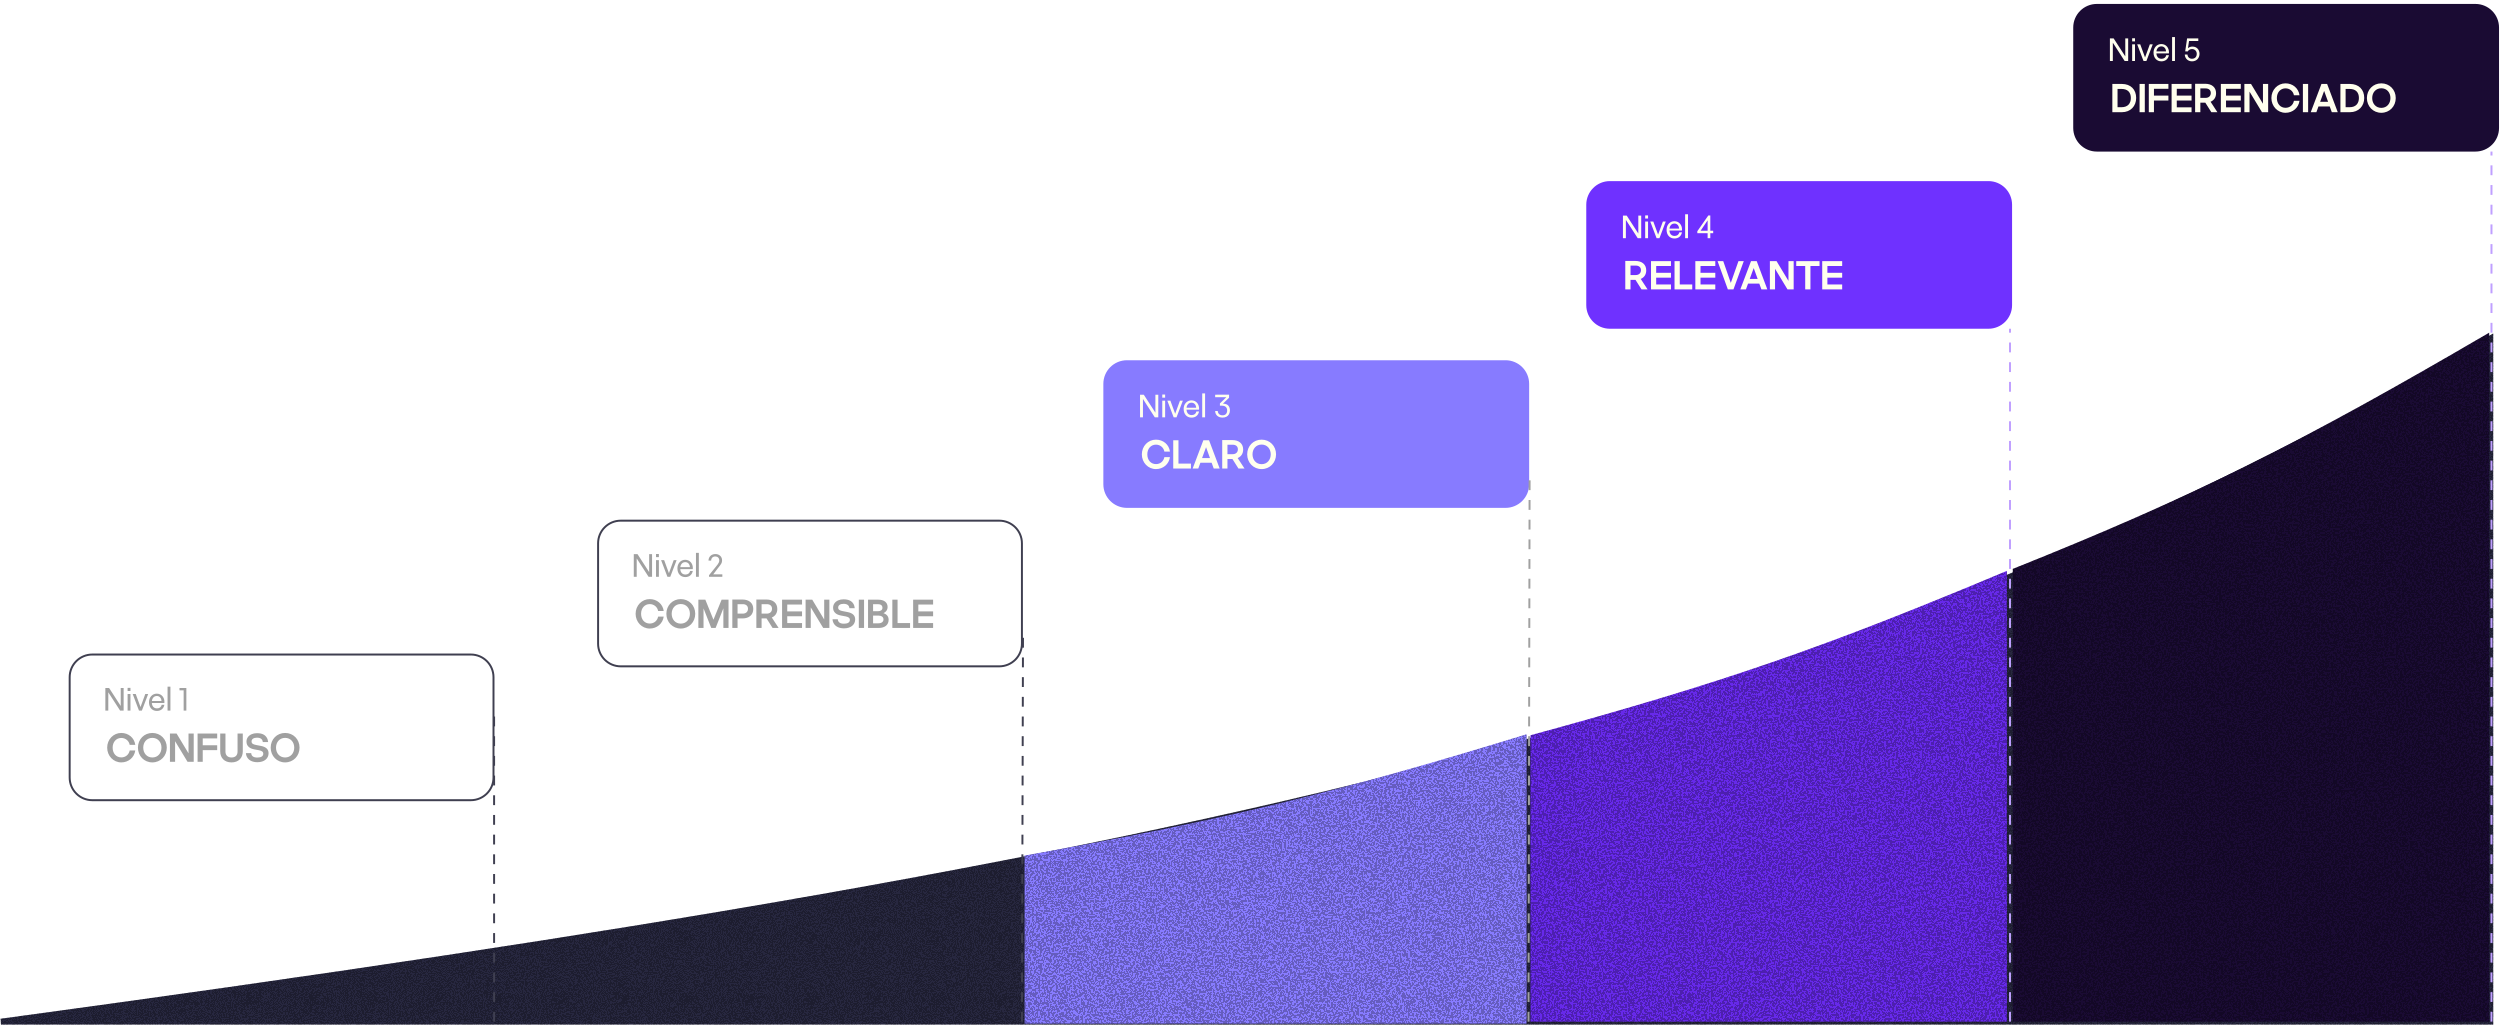
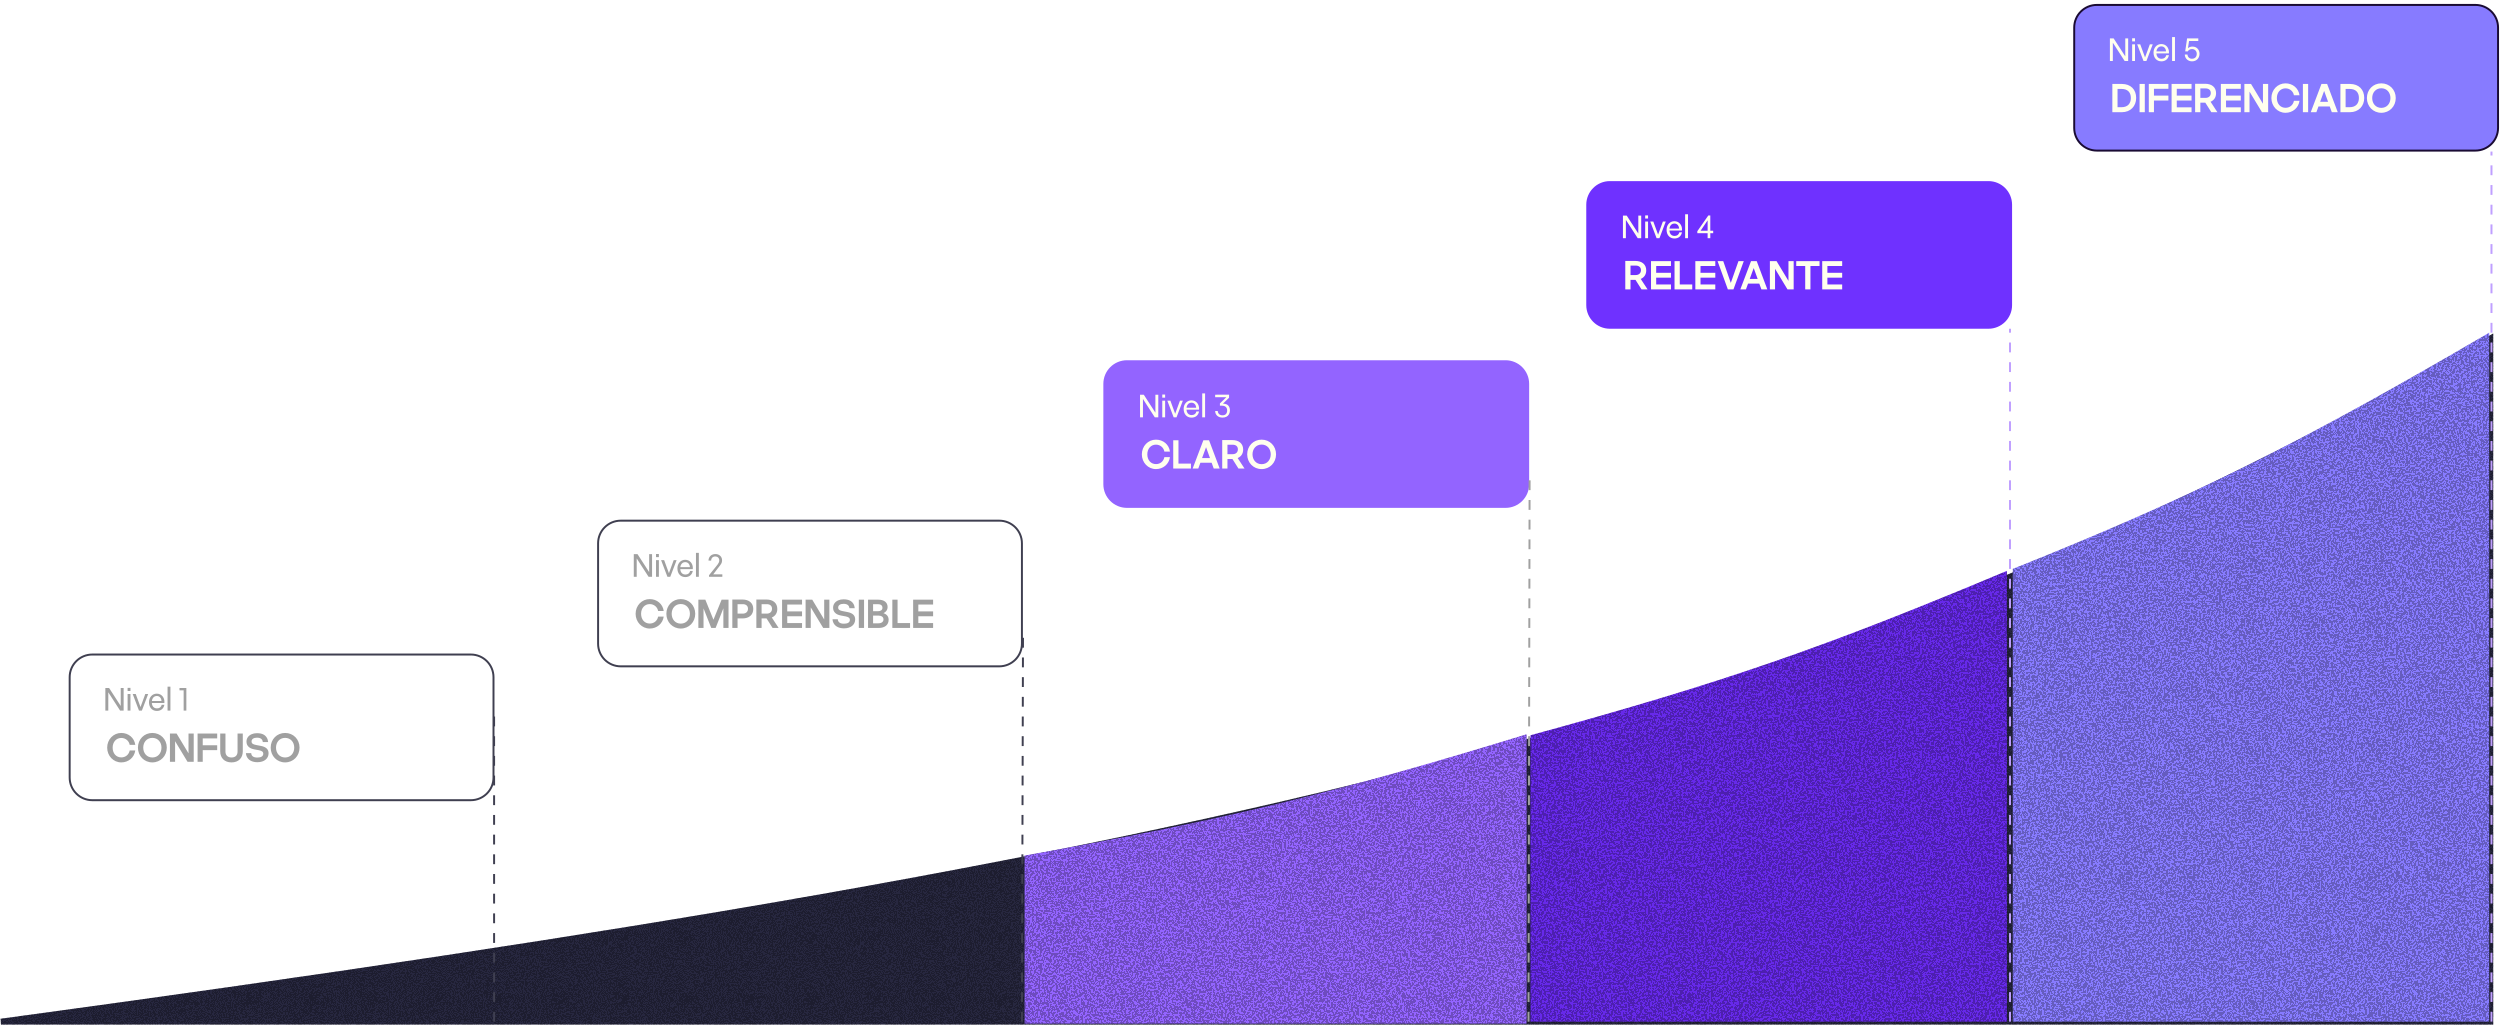
<svg xmlns="http://www.w3.org/2000/svg" width="1270" height="521" viewBox="0 0 1270 521" fill="none">
  <g filter="url(#filter0_n_4487_11556)">
    <path d="M1265.06 519H0.5C638.661 432.535 933.625 362.718 1265.06 172V519Z" fill="#27273F" />
    <path d="M1265.06 519H0.5C638.661 432.535 933.625 362.718 1265.06 172V519Z" stroke="#27273F" stroke-width="3" />
  </g>
  <rect x="806.324" y="92.5" width="215.307" height="74" rx="11.5" fill="#6F31FF" stroke="#6F31FF" />
  <path d="M833.737 121H831.961L825.945 111.688V121H824.457V109.512H826.361L832.265 118.632V109.512H833.737V121ZM835.754 111.032V109.432H837.21V111.032H835.754ZM837.21 112.536V121H835.754V112.536H837.21ZM844.743 112.536H846.215L842.999 121H841.543L838.327 112.536H839.879L842.311 119.176L844.743 112.536ZM850.619 121.16C848.219 121.16 846.619 119.384 846.619 116.712C846.619 114.232 848.299 112.376 850.571 112.376C851.803 112.376 852.811 112.872 853.515 113.72C854.203 114.568 854.459 115.592 854.459 116.552C854.459 116.744 854.443 116.936 854.427 117.128H848.075C848.107 117.64 848.203 118.072 848.379 118.44C848.779 119.336 849.563 119.864 850.667 119.864C851.963 119.864 852.827 119.208 853.083 118.04H854.443C854.043 120.04 852.603 121.16 850.619 121.16ZM848.091 116.12H852.971C852.907 114.632 851.995 113.56 850.571 113.56C849.547 113.56 848.811 114.12 848.379 115.016C848.235 115.32 848.139 115.688 848.091 116.12ZM857.506 108.84V121H856.05V108.84H857.506ZM870.304 117.208V118.472H868.832V121H867.472V118.472H862.24V117.464L867.824 109.464H868.832V117.208H870.304ZM867.472 111.928L863.904 117.208H867.472V111.928Z" fill="#FFFFEE" />
  <path d="M830.784 142.16H828.304V147H825.644V132.56H830.784C834.124 132.56 836.284 134.34 836.284 137.34C836.284 139.4 835.324 140.82 833.704 141.6C833.624 141.62 833.544 141.66 833.484 141.68L836.964 147H833.884L830.824 142.16H830.784ZM830.964 134.92H828.304V139.72H830.964C832.464 139.72 833.604 138.84 833.604 137.24C833.604 135.74 832.544 134.92 830.964 134.92ZM841.351 144.52H848.851V147H838.711V132.64H848.851V135.12H841.351L841.331 138.58H848.851V141.06H841.331L841.351 144.52ZM859.663 144.52V147H850.663V132.64H853.323V144.52H859.663ZM863.871 144.52H871.371V147H861.231V132.64H871.371V135.12H863.871L863.851 138.58H871.371V141.06H863.851L863.871 144.52ZM883.143 132.64H885.843L880.603 147H877.743L872.523 132.64H875.403L879.243 143.72L883.143 132.64ZM886.946 147H884.086L889.526 132.64H892.406L897.806 147H894.786L893.726 144.08H888.006L886.946 147ZM890.886 136.18L888.866 141.7H892.886L890.886 136.18ZM911.181 147H908.041L901.721 136.54V147H899.101V132.64H902.481L908.541 142.7V132.64H911.181V147ZM919.705 135.12V147H917.045V135.12H912.485V132.64H924.325V135.12H919.705ZM928.324 144.52H935.824V147H925.684V132.64H935.824V135.12H928.324L928.304 138.58H935.824V141.06H928.304L928.324 144.52Z" fill="#FFFFEE" />
-   <rect x="561" y="183.5" width="215.307" height="74" rx="11.5" fill="#877BFF" stroke="#877BFF" />
+   <rect x="560.5" y="183" width="216.307" height="75" rx="12" fill="#9364FF" />
  <path d="M588.413 212H586.637L580.621 202.688V212H579.133V200.512H581.037L586.941 209.632V200.512H588.413V212ZM590.43 202.032V200.432H591.886V202.032H590.43ZM591.886 203.536V212H590.43V203.536H591.886ZM599.419 203.536H600.891L597.675 212H596.219L593.003 203.536H594.555L596.987 210.176L599.419 203.536ZM605.294 212.16C602.894 212.16 601.294 210.384 601.294 207.712C601.294 205.232 602.974 203.376 605.246 203.376C606.478 203.376 607.486 203.872 608.19 204.72C608.878 205.568 609.134 206.592 609.134 207.552C609.134 207.744 609.118 207.936 609.102 208.128H602.75C602.782 208.64 602.878 209.072 603.054 209.44C603.454 210.336 604.238 210.864 605.342 210.864C606.638 210.864 607.502 210.208 607.758 209.04H609.118C608.718 211.04 607.278 212.16 605.294 212.16ZM602.766 207.12H607.646C607.582 205.632 606.67 204.56 605.246 204.56C604.222 204.56 603.486 205.12 603.054 206.016C602.91 206.32 602.814 206.688 602.766 207.12ZM612.182 199.84V212H610.726V199.84H612.182ZM621.044 212.144C618.836 212.144 617.332 210.816 617.3 208.8H618.628C618.692 210.144 619.636 210.976 621.044 210.976C622.516 210.976 623.396 210.096 623.396 208.48C623.396 206.992 622.404 206.096 620.804 206.096H619.716V204.928L622.932 201.84V201.792H617.3V200.512L624.372 200.48V202.048L621.252 205.056C622.58 205.088 623.508 205.44 624.036 206.096C624.548 206.752 624.804 207.536 624.804 208.448C624.804 209.92 624.148 211.152 623.012 211.712C622.452 212 621.796 212.144 621.044 212.144Z" fill="#FFFFEE" />
  <path d="M587.219 238.3C583.219 238.3 580.059 235 580.059 230.8C580.059 226.62 583.219 223.34 587.219 223.34C590.879 223.34 593.859 225.8 594.339 229.4H591.499C591.159 227.36 589.379 225.88 587.239 225.88C584.659 225.88 582.839 227.92 582.839 230.8C582.839 233.72 584.619 235.76 587.239 235.76C589.439 235.76 591.099 234.32 591.499 232.22H594.339C593.819 235.82 590.899 238.3 587.219 238.3ZM605.003 235.52V238H596.003V223.64H598.663V235.52H605.003ZM608.731 238H605.871L611.311 223.64H614.191L619.591 238H616.571L615.511 235.08H609.791L608.731 238ZM612.671 227.18L610.651 232.7H614.671L612.671 227.18ZM626.026 233.16H623.546V238H620.886V223.56H626.026C629.366 223.56 631.526 225.34 631.526 228.34C631.526 230.4 630.566 231.82 628.946 232.6C628.866 232.62 628.786 232.66 628.726 232.68L632.206 238H629.126L626.066 233.16H626.026ZM626.206 225.92H623.546V230.72H626.206C627.706 230.72 628.846 229.84 628.846 228.24C628.846 226.74 627.786 225.92 626.206 225.92ZM640.894 238.3C636.754 238.3 633.574 235.06 633.574 230.8C633.574 226.54 636.754 223.34 640.894 223.34C645.054 223.34 648.234 226.54 648.234 230.8C648.234 235.06 645.054 238.3 640.894 238.3ZM640.894 235.8C643.734 235.8 645.534 233.58 645.534 230.8C645.534 228.04 643.734 225.84 640.894 225.84C638.074 225.84 636.274 228.04 636.274 230.8C636.274 233.58 638.074 235.8 640.894 235.8Z" fill="#FFFFEE" />
-   <rect x="1053.7" y="2.5" width="215.307" height="74" rx="11.5" fill="#1A0B33" stroke="#1A0B33" />
+   <rect x="1053.7" y="2.5" width="215.307" height="74" rx="11.5" fill="#877BFF" stroke="#1A0B33" />
  <path d="M1081.11 31H1079.33L1073.32 21.688V31H1071.83V19.512H1073.73L1079.64 28.632V19.512H1081.11V31ZM1083.13 21.032V19.432H1084.58V21.032H1083.13ZM1084.58 22.536V31H1083.13V22.536H1084.58ZM1092.11 22.536H1093.59L1090.37 31H1088.91L1085.7 22.536H1087.25L1089.68 29.176L1092.11 22.536ZM1097.99 31.16C1095.59 31.16 1093.99 29.384 1093.99 26.712C1093.99 24.232 1095.67 22.376 1097.94 22.376C1099.17 22.376 1100.18 22.872 1100.89 23.72C1101.57 24.568 1101.83 25.592 1101.83 26.552C1101.83 26.744 1101.81 26.936 1101.8 27.128H1095.45C1095.48 27.64 1095.57 28.072 1095.75 28.44C1096.15 29.336 1096.93 29.864 1098.04 29.864C1099.33 29.864 1100.2 29.208 1100.45 28.04H1101.81C1101.41 30.04 1099.97 31.16 1097.99 31.16ZM1095.46 26.12H1100.34C1100.28 24.632 1099.37 23.56 1097.94 23.56C1096.92 23.56 1096.18 24.12 1095.75 25.016C1095.61 25.32 1095.51 25.688 1095.46 26.12ZM1104.88 18.84V31H1103.42V18.84H1104.88ZM1113.55 31.16C1111.5 31.16 1109.93 29.704 1109.87 27.704H1111.23C1111.34 29.032 1112.25 29.848 1113.53 29.848C1115.12 29.848 1115.95 28.776 1115.95 27.352C1115.95 26.04 1115.05 24.92 1113.55 24.92C1112.54 24.92 1111.77 25.416 1111.34 26.136L1110.08 26.088L1111.04 19.512H1116.73V20.824H1112.03L1111.48 24.488C1112.11 23.912 1112.96 23.656 1113.74 23.656C1116.04 23.656 1117.36 25.352 1117.36 27.336C1117.36 29.432 1115.93 31.16 1113.55 31.16Z" fill="#FFFFEE" />
  <path d="M1077.89 57H1073.07V42.64H1077.89C1082.47 42.64 1085.17 45.54 1085.17 49.76C1085.17 53.9 1082.35 57 1077.89 57ZM1077.77 45.18H1075.71V54.46H1077.77C1080.85 54.46 1082.47 52.62 1082.47 49.76C1082.47 46.92 1080.85 45.18 1077.77 45.18ZM1089.56 42.64V57H1086.9V42.64H1089.56ZM1094.21 51.06V57H1091.59V42.64H1101.55V45.12H1094.21V48.58H1101.55V51.06H1094.21ZM1105.81 54.52H1113.31V57H1103.17V42.64H1113.31V45.12H1105.81L1105.79 48.58H1113.31V51.06H1105.79L1105.81 54.52ZM1120.26 52.16H1117.78V57H1115.12V42.56H1120.26C1123.6 42.56 1125.76 44.34 1125.76 47.34C1125.76 49.4 1124.8 50.82 1123.18 51.6C1123.1 51.62 1123.02 51.66 1122.96 51.68L1126.44 57H1123.36L1120.3 52.16H1120.26ZM1120.44 44.92H1117.78V49.72H1120.44C1121.94 49.72 1123.08 48.84 1123.08 47.24C1123.08 45.74 1122.02 44.92 1120.44 44.92ZM1130.83 54.52H1138.33V57H1128.19V42.64H1138.33V45.12H1130.83L1130.81 48.58H1138.33V51.06H1130.81L1130.83 54.52ZM1152.22 57H1149.08L1142.76 46.54V57H1140.14V42.64H1143.52L1149.58 52.7V42.64H1152.22V57ZM1161.03 57.3C1157.03 57.3 1153.87 54 1153.87 49.8C1153.87 45.62 1157.03 42.34 1161.03 42.34C1164.69 42.34 1167.67 44.8 1168.15 48.4H1165.31C1164.97 46.36 1163.19 44.88 1161.05 44.88C1158.47 44.88 1156.65 46.92 1156.65 49.8C1156.65 52.72 1158.43 54.76 1161.05 54.76C1163.25 54.76 1164.91 53.32 1165.31 51.22H1168.15C1167.63 54.82 1164.71 57.3 1161.03 57.3ZM1172.53 42.64V57H1169.87V42.64H1172.53ZM1176.72 57H1173.86L1179.3 42.64H1182.18L1187.58 57H1184.56L1183.5 54.08H1177.78L1176.72 57ZM1180.66 46.18L1178.64 51.7H1182.66L1180.66 46.18ZM1193.75 57H1188.93V42.64H1193.75C1198.33 42.64 1201.03 45.54 1201.03 49.76C1201.03 53.9 1198.21 57 1193.75 57ZM1193.63 45.18H1191.57V54.46H1193.63C1196.71 54.46 1198.33 52.62 1198.33 49.76C1198.33 46.92 1196.71 45.18 1193.63 45.18ZM1209.7 57.3C1205.56 57.3 1202.38 54.06 1202.38 49.8C1202.38 45.54 1205.56 42.34 1209.7 42.34C1213.86 42.34 1217.04 45.54 1217.04 49.8C1217.04 54.06 1213.86 57.3 1209.7 57.3ZM1209.7 54.8C1212.54 54.8 1214.34 52.58 1214.34 49.8C1214.34 47.04 1212.54 44.84 1209.7 44.84C1206.88 44.84 1205.08 47.04 1205.08 49.8C1205.08 52.58 1206.88 54.8 1209.7 54.8Z" fill="#FFFFEE" />
  <path d="M331.241 293H329.465L323.449 283.688V293H321.961V281.512H323.865L329.769 290.632V281.512H331.241V293ZM333.258 283.032V281.432H334.714V283.032H333.258ZM334.714 284.536V293H333.258V284.536H334.714ZM342.247 284.536H343.719L340.503 293H339.047L335.831 284.536H337.383L339.815 291.176L342.247 284.536ZM348.123 293.16C345.723 293.16 344.123 291.384 344.123 288.712C344.123 286.232 345.803 284.376 348.075 284.376C349.307 284.376 350.315 284.872 351.019 285.72C351.707 286.568 351.963 287.592 351.963 288.552C351.963 288.744 351.947 288.936 351.931 289.128H345.579C345.611 289.64 345.707 290.072 345.883 290.44C346.283 291.336 347.067 291.864 348.171 291.864C349.467 291.864 350.331 291.208 350.587 290.04H351.947C351.547 292.04 350.107 293.16 348.123 293.16ZM345.595 288.12H350.475C350.411 286.632 349.499 285.56 348.075 285.56C347.051 285.56 346.315 286.12 345.883 287.016C345.739 287.32 345.643 287.688 345.595 288.12ZM355.01 280.84V293H353.554V280.84H355.01ZM362.336 291.752H366.944V293H360.176V292.216L363.6 287.976C364.432 286.952 364.864 286.424 365.168 285.736C365.312 285.4 365.392 285.064 365.392 284.728C365.392 283.464 364.576 282.68 363.376 282.68C362.112 282.68 361.264 283.528 361.264 284.792H359.92C359.92 282.856 361.376 281.448 363.424 281.448C365.376 281.448 366.816 282.776 366.816 284.616C366.816 286.056 366.336 286.584 364.656 288.696L362.336 291.752Z" fill="#A0A0A0" />
  <path d="M330.051 319.3C326.051 319.3 322.891 316 322.891 311.8C322.891 307.62 326.051 304.34 330.051 304.34C333.711 304.34 336.691 306.8 337.171 310.4H334.331C333.991 308.36 332.211 306.88 330.071 306.88C327.491 306.88 325.671 308.92 325.671 311.8C325.671 314.72 327.451 316.76 330.071 316.76C332.271 316.76 333.931 315.32 334.331 313.22H337.171C336.651 316.82 333.731 319.3 330.051 319.3ZM345.835 319.3C341.695 319.3 338.515 316.06 338.515 311.8C338.515 307.54 341.695 304.34 345.835 304.34C349.995 304.34 353.175 307.54 353.175 311.8C353.175 316.06 349.995 319.3 345.835 319.3ZM345.835 316.8C348.675 316.8 350.475 314.58 350.475 311.8C350.475 309.04 348.675 306.84 345.835 306.84C343.015 306.84 341.215 309.04 341.215 311.8C341.215 314.58 343.015 316.8 345.835 316.8ZM363.533 319H361.313L357.393 309.06V319H354.773V304.64H358.313L362.433 314.82L366.573 304.64H370.093V319H367.473V309.02L363.533 319ZM377.159 314.16H374.679V319H372.019V304.56H377.159C380.499 304.56 382.659 306.34 382.659 309.34C382.659 312.4 380.499 314.16 377.159 314.16ZM377.339 306.92H374.679V311.72H377.339C378.839 311.72 379.979 310.84 379.979 309.24C379.979 307.74 378.919 306.92 377.339 306.92ZM389.366 314.16H386.886V319H384.226V304.56H389.366C392.706 304.56 394.866 306.34 394.866 309.34C394.866 311.4 393.906 312.82 392.286 313.6C392.206 313.62 392.126 313.66 392.066 313.68L395.546 319H392.466L389.406 314.16H389.366ZM389.546 306.92H386.886V311.72H389.546C391.046 311.72 392.186 310.84 392.186 309.24C392.186 307.74 391.126 306.92 389.546 306.92ZM399.933 316.52H407.433V319H397.293V304.64H407.433V307.12H399.933L399.913 310.58H407.433V313.06H399.913L399.933 316.52ZM421.325 319H418.185L411.865 308.54V319H409.245V304.64H412.625L418.685 314.7V304.64H421.325V319ZM434.43 314.66C434.43 317.28 432.31 319.2 428.77 319.2C426.43 319.2 424.63 318.38 423.69 316.94C423.23 316.24 422.97 315.46 422.93 314.6H425.61C425.71 316.12 426.79 316.84 428.73 316.84C430.57 316.84 431.73 316.2 431.73 314.92C431.73 313.88 431.01 313.42 429.55 313.12L427.27 312.7C425.99 312.46 425.07 312.08 424.37 311.44C423.65 310.82 423.21 309.94 423.21 308.74C423.21 307.08 424.15 305.72 425.77 305C426.57 304.64 427.47 304.46 428.45 304.46H428.55C431.13 304.46 432.59 305.28 433.47 306.64C433.91 307.34 434.15 308.12 434.21 308.98H431.49C431.41 307.58 430.43 306.74 428.55 306.74C426.79 306.74 425.79 307.5 425.79 308.64C425.79 309.86 426.77 310.18 428.13 310.46L430.51 310.92C432.99 311.4 434.43 312.52 434.43 314.66ZM438.938 304.64V319H436.278V304.64H438.938ZM451.425 314.82C451.425 317.46 449.465 319 446.405 319H440.965V304.64H446.165C449.125 304.64 450.905 306 450.905 308.42C450.905 309.76 450.145 310.86 448.805 311.5C450.505 312.04 451.425 313.22 451.425 314.82ZM445.965 306.92H443.525V310.5H445.965C447.405 310.5 448.285 309.88 448.285 308.76C448.285 307.54 447.405 306.92 445.965 306.92ZM446.225 312.72H443.525V316.64H446.225C447.805 316.64 448.805 315.88 448.805 314.66C448.805 313.44 447.805 312.72 446.225 312.72ZM462.308 316.52V319H453.308V304.64H455.968V316.52H462.308ZM466.515 316.52H474.015V319H463.875V304.64H474.015V307.12H466.515L466.495 310.58H474.015V313.06H466.495L466.515 316.52Z" fill="#A0A0A0" />
  <rect x="303.832" y="264.5" width="215.307" height="74" rx="11.5" stroke="#3F3F50" />
  <g filter="url(#filter1_n_4487_11556)">
    <path d="M251.5 520H0L251.5 482V520Z" fill="#27273F" />
  </g>
  <line x1="251" y1="519" x2="251" y2="364" stroke="#3F3F50" stroke-dasharray="5 5" />
  <path d="M62.803 361H61.027L55.011 351.688V361H53.523V349.512H55.427L61.331 358.632V349.512H62.803V361ZM64.82 351.032V349.432H66.276V351.032H64.82ZM66.276 352.536V361H64.82V352.536H66.276ZM73.809 352.536H75.281L72.065 361H70.609L67.393 352.536H68.945L71.377 359.176L73.809 352.536ZM79.685 361.16C77.285 361.16 75.685 359.384 75.685 356.712C75.685 354.232 77.365 352.376 79.637 352.376C80.869 352.376 81.877 352.872 82.581 353.72C83.269 354.568 83.525 355.592 83.525 356.552C83.525 356.744 83.509 356.936 83.493 357.128H77.141C77.173 357.64 77.269 358.072 77.445 358.44C77.845 359.336 78.629 359.864 79.733 359.864C81.029 359.864 81.893 359.208 82.149 358.04H83.509C83.109 360.04 81.669 361.16 79.685 361.16ZM77.157 356.12H82.037C81.973 354.632 81.061 353.56 79.637 353.56C78.613 353.56 77.877 354.12 77.445 355.016C77.301 355.32 77.205 355.688 77.157 356.12ZM86.573 348.84V361H85.117V348.84H86.573ZM94.667 349.512V361H93.291V350.696H91.179V349.512H94.667Z" fill="#A0A0A0" />
  <path d="M61.606 387.3C57.606 387.3 54.446 384 54.446 379.8C54.446 375.62 57.606 372.34 61.606 372.34C65.266 372.34 68.246 374.8 68.726 378.4H65.886C65.546 376.36 63.766 374.88 61.626 374.88C59.046 374.88 57.226 376.92 57.226 379.8C57.226 382.72 59.006 384.76 61.626 384.76C63.826 384.76 65.486 383.32 65.886 381.22H68.726C68.206 384.82 65.286 387.3 61.606 387.3ZM77.39 387.3C73.25 387.3 70.07 384.06 70.07 379.8C70.07 375.54 73.25 372.34 77.39 372.34C81.55 372.34 84.73 375.54 84.73 379.8C84.73 384.06 81.55 387.3 77.39 387.3ZM77.39 384.8C80.23 384.8 82.03 382.58 82.03 379.8C82.03 377.04 80.23 374.84 77.39 374.84C74.57 374.84 72.77 377.04 72.77 379.8C72.77 382.58 74.57 384.8 77.39 384.8ZM98.407 387H95.267L88.947 376.54V387H86.327V372.64H89.707L95.767 382.7V372.64H98.407V387ZM102.992 381.06V387H100.372V372.64H110.332V375.12H102.992V378.58H110.332V381.06H102.992ZM120.674 372.64H123.334V381.68C123.334 385.02 121.214 387.3 117.614 387.3C113.994 387.3 111.874 385.02 111.874 381.68V372.64H114.534V381.82C114.534 383.6 115.574 384.8 117.614 384.8C119.674 384.8 120.674 383.6 120.674 381.82V372.64ZM136.433 382.66C136.433 385.28 134.313 387.2 130.773 387.2C128.433 387.2 126.633 386.38 125.693 384.94C125.233 384.24 124.973 383.46 124.933 382.6H127.613C127.713 384.12 128.793 384.84 130.733 384.84C132.573 384.84 133.733 384.2 133.733 382.92C133.733 381.88 133.013 381.42 131.553 381.12L129.273 380.7C127.993 380.46 127.073 380.08 126.373 379.44C125.653 378.82 125.213 377.94 125.213 376.74C125.213 375.08 126.153 373.72 127.773 373C128.573 372.64 129.473 372.46 130.453 372.46H130.553C133.133 372.46 134.593 373.28 135.473 374.64C135.913 375.34 136.153 376.12 136.213 376.98H133.493C133.413 375.58 132.433 374.74 130.553 374.74C128.793 374.74 127.793 375.5 127.793 376.64C127.793 377.86 128.773 378.18 130.133 378.46L132.513 378.92C134.993 379.4 136.433 380.52 136.433 382.66ZM144.831 387.3C140.691 387.3 137.511 384.06 137.511 379.8C137.511 375.54 140.691 372.34 144.831 372.34C148.991 372.34 152.171 375.54 152.171 379.8C152.171 384.06 148.991 387.3 144.831 387.3ZM144.831 384.8C147.671 384.8 149.471 382.58 149.471 379.8C149.471 377.04 147.671 374.84 144.831 374.84C142.011 374.84 140.211 377.04 140.211 379.8C140.211 382.58 142.011 384.8 144.831 384.8Z" fill="#A0A0A0" />
  <rect x="35.391" y="332.5" width="215.307" height="74" rx="11.5" stroke="#3F3F50" />
  <line y1="-0.5" x2="199.001" y2="-0.5" transform="matrix(0.00278704 -0.999996 0.999997 0.00226502 519.637 519)" stroke="#3F3F50" stroke-dasharray="5 5" />
  <line y1="-0.5" x2="275" y2="-0.5" transform="matrix(0.00201679 -0.999998 0.999999 0.00163904 776.984 519)" stroke="#A0A0A0" stroke-dasharray="5 5" />
  <line x1="1021.08" y1="519" x2="1021.08" y2="167" stroke="#BF9FFF" stroke-dasharray="5 5" />
  <line x1="1265.67" y1="519" x2="1265.67" y2="77" stroke="#BF9FFF" stroke-dasharray="5 5" />
  <g filter="url(#filter2_n_4487_11556)">
    <path d="M777.5 519V373.5C875.858 346.719 928.175 328.369 1019.5 290V519H777.5Z" fill="#6729EA" />
  </g>
  <g filter="url(#filter3_n_4487_11556)">
-     <path d="M775.5 373C677.442 403.079 621.824 416.513 520.5 434.629V520H775.5V373Z" fill="#877BFF" />
+     <path d="M775.5 373C677.442 403.079 621.824 416.513 520.5 434.629V520H775.5V373Z" fill="#9364FF" />
  </g>
  <g filter="url(#filter4_n_4487_11556)">
-     <path d="M1264.5 169C1167.51 225.697 1114.41 252.222 1022.5 289V519H1264.5V169Z" fill="#1A0B33" />
+     <path d="M1264.5 169C1167.51 225.697 1114.41 252.222 1022.5 289V519H1264.5V169Z" fill="#877BFF" />
  </g>
  <defs>
    <filter id="filter0_n_4487_11556" x="0.297" y="169.406" width="1266.27" height="351.094" filterUnits="userSpaceOnUse" color-interpolation-filters="sRGB">
      <feFlood flood-opacity="0" result="BackgroundImageFix" />
      <feBlend mode="normal" in="SourceGraphic" in2="BackgroundImageFix" result="shape" />
      <feTurbulence type="fractalNoise" baseFrequency="2 2" stitchTiles="stitch" numOctaves="3" result="noise" seed="8092" />
      <feColorMatrix in="noise" type="luminanceToAlpha" result="alphaNoise" />
      <feComponentTransfer in="alphaNoise" result="coloredNoise1">
        <feFuncA type="discrete" tableValues="1 1 1 1 1 1 1 1 1 1 1 1 1 1 1 1 1 1 1 1 1 1 1 1 1 1 1 1 1 1 1 1 1 1 1 1 1 1 1 1 1 1 1 1 1 1 1 1 1 1 1 0 0 0 0 0 0 0 0 0 0 0 0 0 0 0 0 0 0 0 0 0 0 0 0 0 0 0 0 0 0 0 0 0 0 0 0 0 0 0 0 0 0 0 0 0 0 0 0 0 " />
      </feComponentTransfer>
      <feComposite operator="in" in2="shape" in="coloredNoise1" result="noise1Clipped" />
      <feFlood flood-color="rgba(0, 0, 0, 0.25)" result="color1Flood" />
      <feComposite operator="in" in2="noise1Clipped" in="color1Flood" result="color1" />
      <feMerge result="effect1_noise_4487_11556">
        <feMergeNode in="shape" />
        <feMergeNode in="color1" />
      </feMerge>
    </filter>
    <filter id="filter1_n_4487_11556" x="0" y="482" width="251.5" height="38" filterUnits="userSpaceOnUse" color-interpolation-filters="sRGB">
      <feFlood flood-opacity="0" result="BackgroundImageFix" />
      <feBlend mode="normal" in="SourceGraphic" in2="BackgroundImageFix" result="shape" />
      <feTurbulence type="fractalNoise" baseFrequency="2 2" stitchTiles="stitch" numOctaves="3" result="noise" seed="4536" />
      <feColorMatrix in="noise" type="luminanceToAlpha" result="alphaNoise" />
      <feComponentTransfer in="alphaNoise" result="coloredNoise1">
        <feFuncA type="discrete" tableValues="1 1 1 1 1 1 1 1 1 1 1 1 1 1 1 1 1 1 1 1 1 1 1 1 1 1 1 1 1 1 1 1 1 1 1 1 1 1 1 1 1 1 1 1 1 1 1 1 1 1 1 0 0 0 0 0 0 0 0 0 0 0 0 0 0 0 0 0 0 0 0 0 0 0 0 0 0 0 0 0 0 0 0 0 0 0 0 0 0 0 0 0 0 0 0 0 0 0 0 0 " />
      </feComponentTransfer>
      <feComposite operator="in" in2="shape" in="coloredNoise1" result="noise1Clipped" />
      <feFlood flood-color="rgba(0, 0, 0, 0.25)" result="color1Flood" />
      <feComposite operator="in" in2="noise1Clipped" in="color1Flood" result="color1" />
      <feMerge result="effect1_noise_4487_11556">
        <feMergeNode in="shape" />
        <feMergeNode in="color1" />
      </feMerge>
    </filter>
    <filter id="filter2_n_4487_11556" x="777.5" y="290" width="242" height="229" filterUnits="userSpaceOnUse" color-interpolation-filters="sRGB">
      <feFlood flood-opacity="0" result="BackgroundImageFix" />
      <feBlend mode="normal" in="SourceGraphic" in2="BackgroundImageFix" result="shape" />
      <feTurbulence type="fractalNoise" baseFrequency="1 1" stitchTiles="stitch" numOctaves="3" result="noise" seed="9973" />
      <feColorMatrix in="noise" type="luminanceToAlpha" result="alphaNoise" />
      <feComponentTransfer in="alphaNoise" result="coloredNoise1">
        <feFuncA type="discrete" tableValues="1 1 1 1 1 1 1 1 1 1 1 1 1 1 1 1 1 1 1 1 1 1 1 1 1 1 1 1 1 1 1 1 1 1 1 1 1 1 1 1 1 1 1 1 1 1 1 1 1 1 1 0 0 0 0 0 0 0 0 0 0 0 0 0 0 0 0 0 0 0 0 0 0 0 0 0 0 0 0 0 0 0 0 0 0 0 0 0 0 0 0 0 0 0 0 0 0 0 0 0 " />
      </feComponentTransfer>
      <feComposite operator="in" in2="shape" in="coloredNoise1" result="noise1Clipped" />
      <feFlood flood-color="rgba(0, 0, 0, 0.25)" result="color1Flood" />
      <feComposite operator="in" in2="noise1Clipped" in="color1Flood" result="color1" />
      <feMerge result="effect1_noise_4487_11556">
        <feMergeNode in="shape" />
        <feMergeNode in="color1" />
      </feMerge>
    </filter>
    <filter id="filter3_n_4487_11556" x="520.5" y="373" width="255" height="147" filterUnits="userSpaceOnUse" color-interpolation-filters="sRGB">
      <feFlood flood-opacity="0" result="BackgroundImageFix" />
      <feBlend mode="normal" in="SourceGraphic" in2="BackgroundImageFix" result="shape" />
      <feTurbulence type="fractalNoise" baseFrequency="1 1" stitchTiles="stitch" numOctaves="3" result="noise" seed="6733" />
      <feColorMatrix in="noise" type="luminanceToAlpha" result="alphaNoise" />
      <feComponentTransfer in="alphaNoise" result="coloredNoise1">
        <feFuncA type="discrete" tableValues="1 1 1 1 1 1 1 1 1 1 1 1 1 1 1 1 1 1 1 1 1 1 1 1 1 1 1 1 1 1 1 1 1 1 1 1 1 1 1 1 1 1 1 1 1 1 1 1 1 1 1 0 0 0 0 0 0 0 0 0 0 0 0 0 0 0 0 0 0 0 0 0 0 0 0 0 0 0 0 0 0 0 0 0 0 0 0 0 0 0 0 0 0 0 0 0 0 0 0 0 " />
      </feComponentTransfer>
      <feComposite operator="in" in2="shape" in="coloredNoise1" result="noise1Clipped" />
      <feFlood flood-color="rgba(0, 0, 0, 0.25)" result="color1Flood" />
      <feComposite operator="in" in2="noise1Clipped" in="color1Flood" result="color1" />
      <feMerge result="effect1_noise_4487_11556">
        <feMergeNode in="shape" />
        <feMergeNode in="color1" />
      </feMerge>
    </filter>
    <filter id="filter4_n_4487_11556" x="1022.5" y="169" width="242" height="350" filterUnits="userSpaceOnUse" color-interpolation-filters="sRGB">
      <feFlood flood-opacity="0" result="BackgroundImageFix" />
      <feBlend mode="normal" in="SourceGraphic" in2="BackgroundImageFix" result="shape" />
      <feTurbulence type="fractalNoise" baseFrequency="1 1" stitchTiles="stitch" numOctaves="3" result="noise" seed="8093" />
      <feColorMatrix in="noise" type="luminanceToAlpha" result="alphaNoise" />
      <feComponentTransfer in="alphaNoise" result="coloredNoise1">
        <feFuncA type="discrete" tableValues="1 1 1 1 1 1 1 1 1 1 1 1 1 1 1 1 1 1 1 1 1 1 1 1 1 1 1 1 1 1 1 1 1 1 1 1 1 1 1 1 1 1 1 1 1 1 1 1 1 1 1 0 0 0 0 0 0 0 0 0 0 0 0 0 0 0 0 0 0 0 0 0 0 0 0 0 0 0 0 0 0 0 0 0 0 0 0 0 0 0 0 0 0 0 0 0 0 0 0 0 " />
      </feComponentTransfer>
      <feComposite operator="in" in2="shape" in="coloredNoise1" result="noise1Clipped" />
      <feFlood flood-color="rgba(0, 0, 0, 0.25)" result="color1Flood" />
      <feComposite operator="in" in2="noise1Clipped" in="color1Flood" result="color1" />
      <feMerge result="effect1_noise_4487_11556">
        <feMergeNode in="shape" />
        <feMergeNode in="color1" />
      </feMerge>
    </filter>
  </defs>
</svg>
